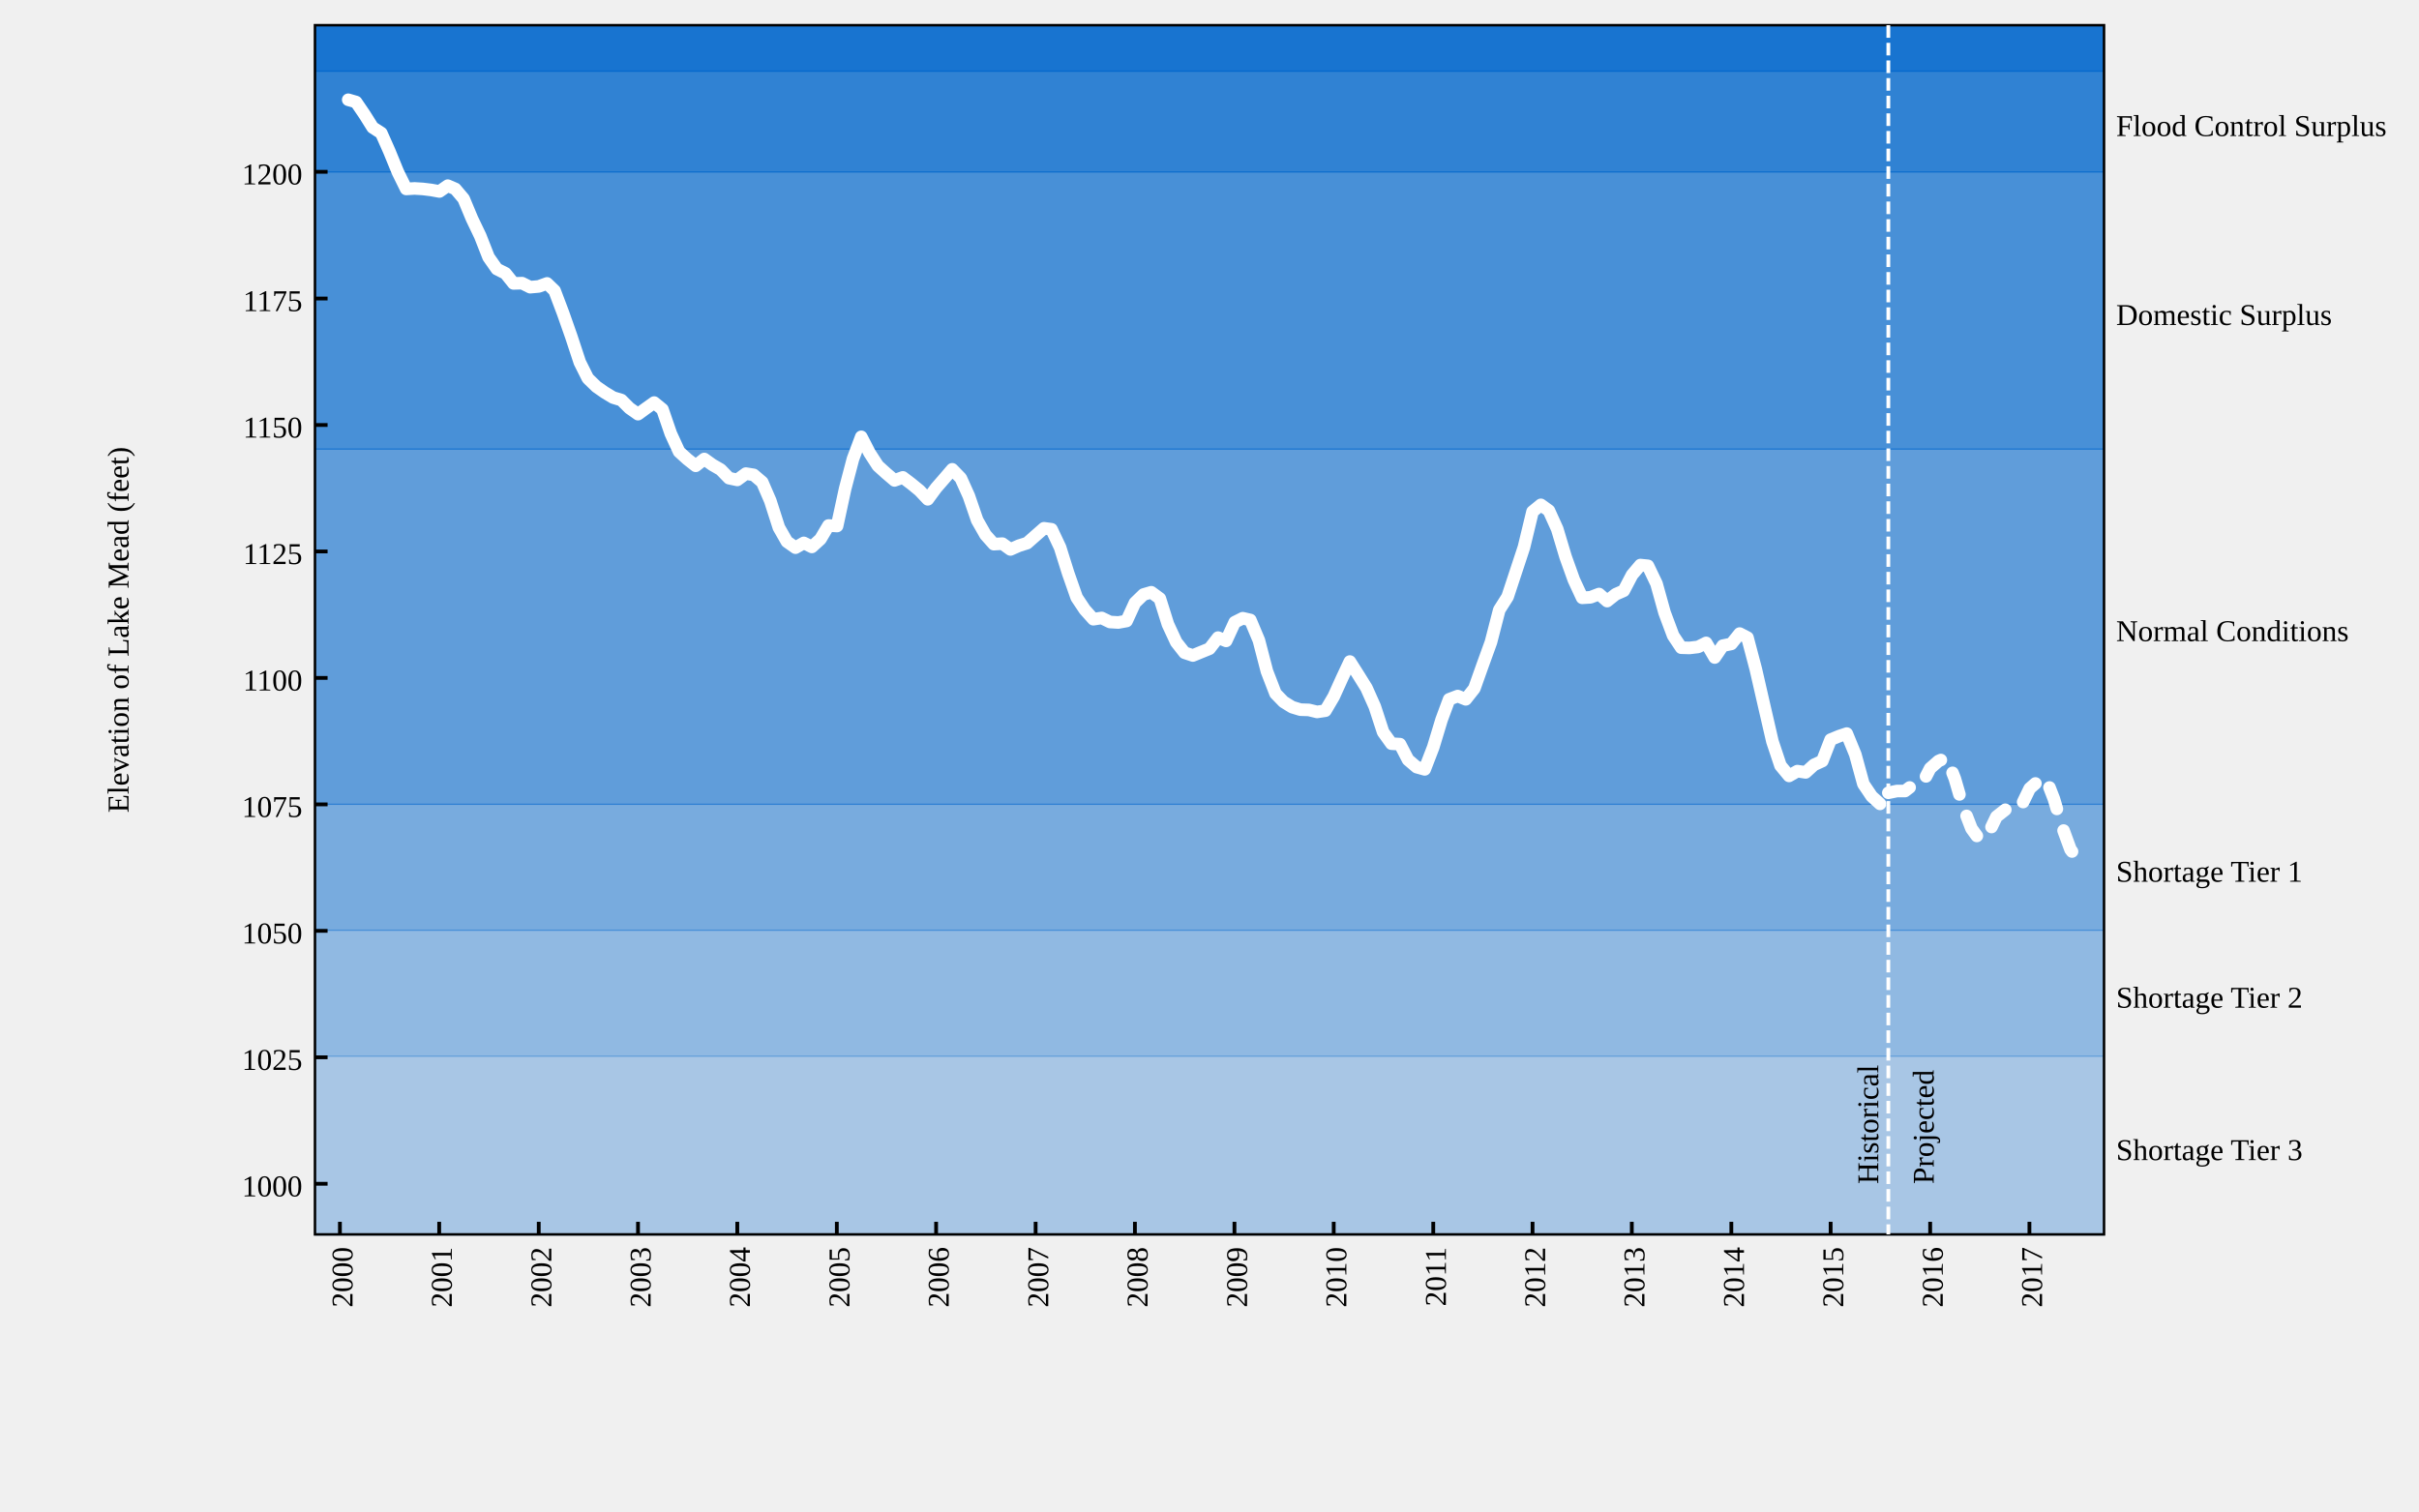
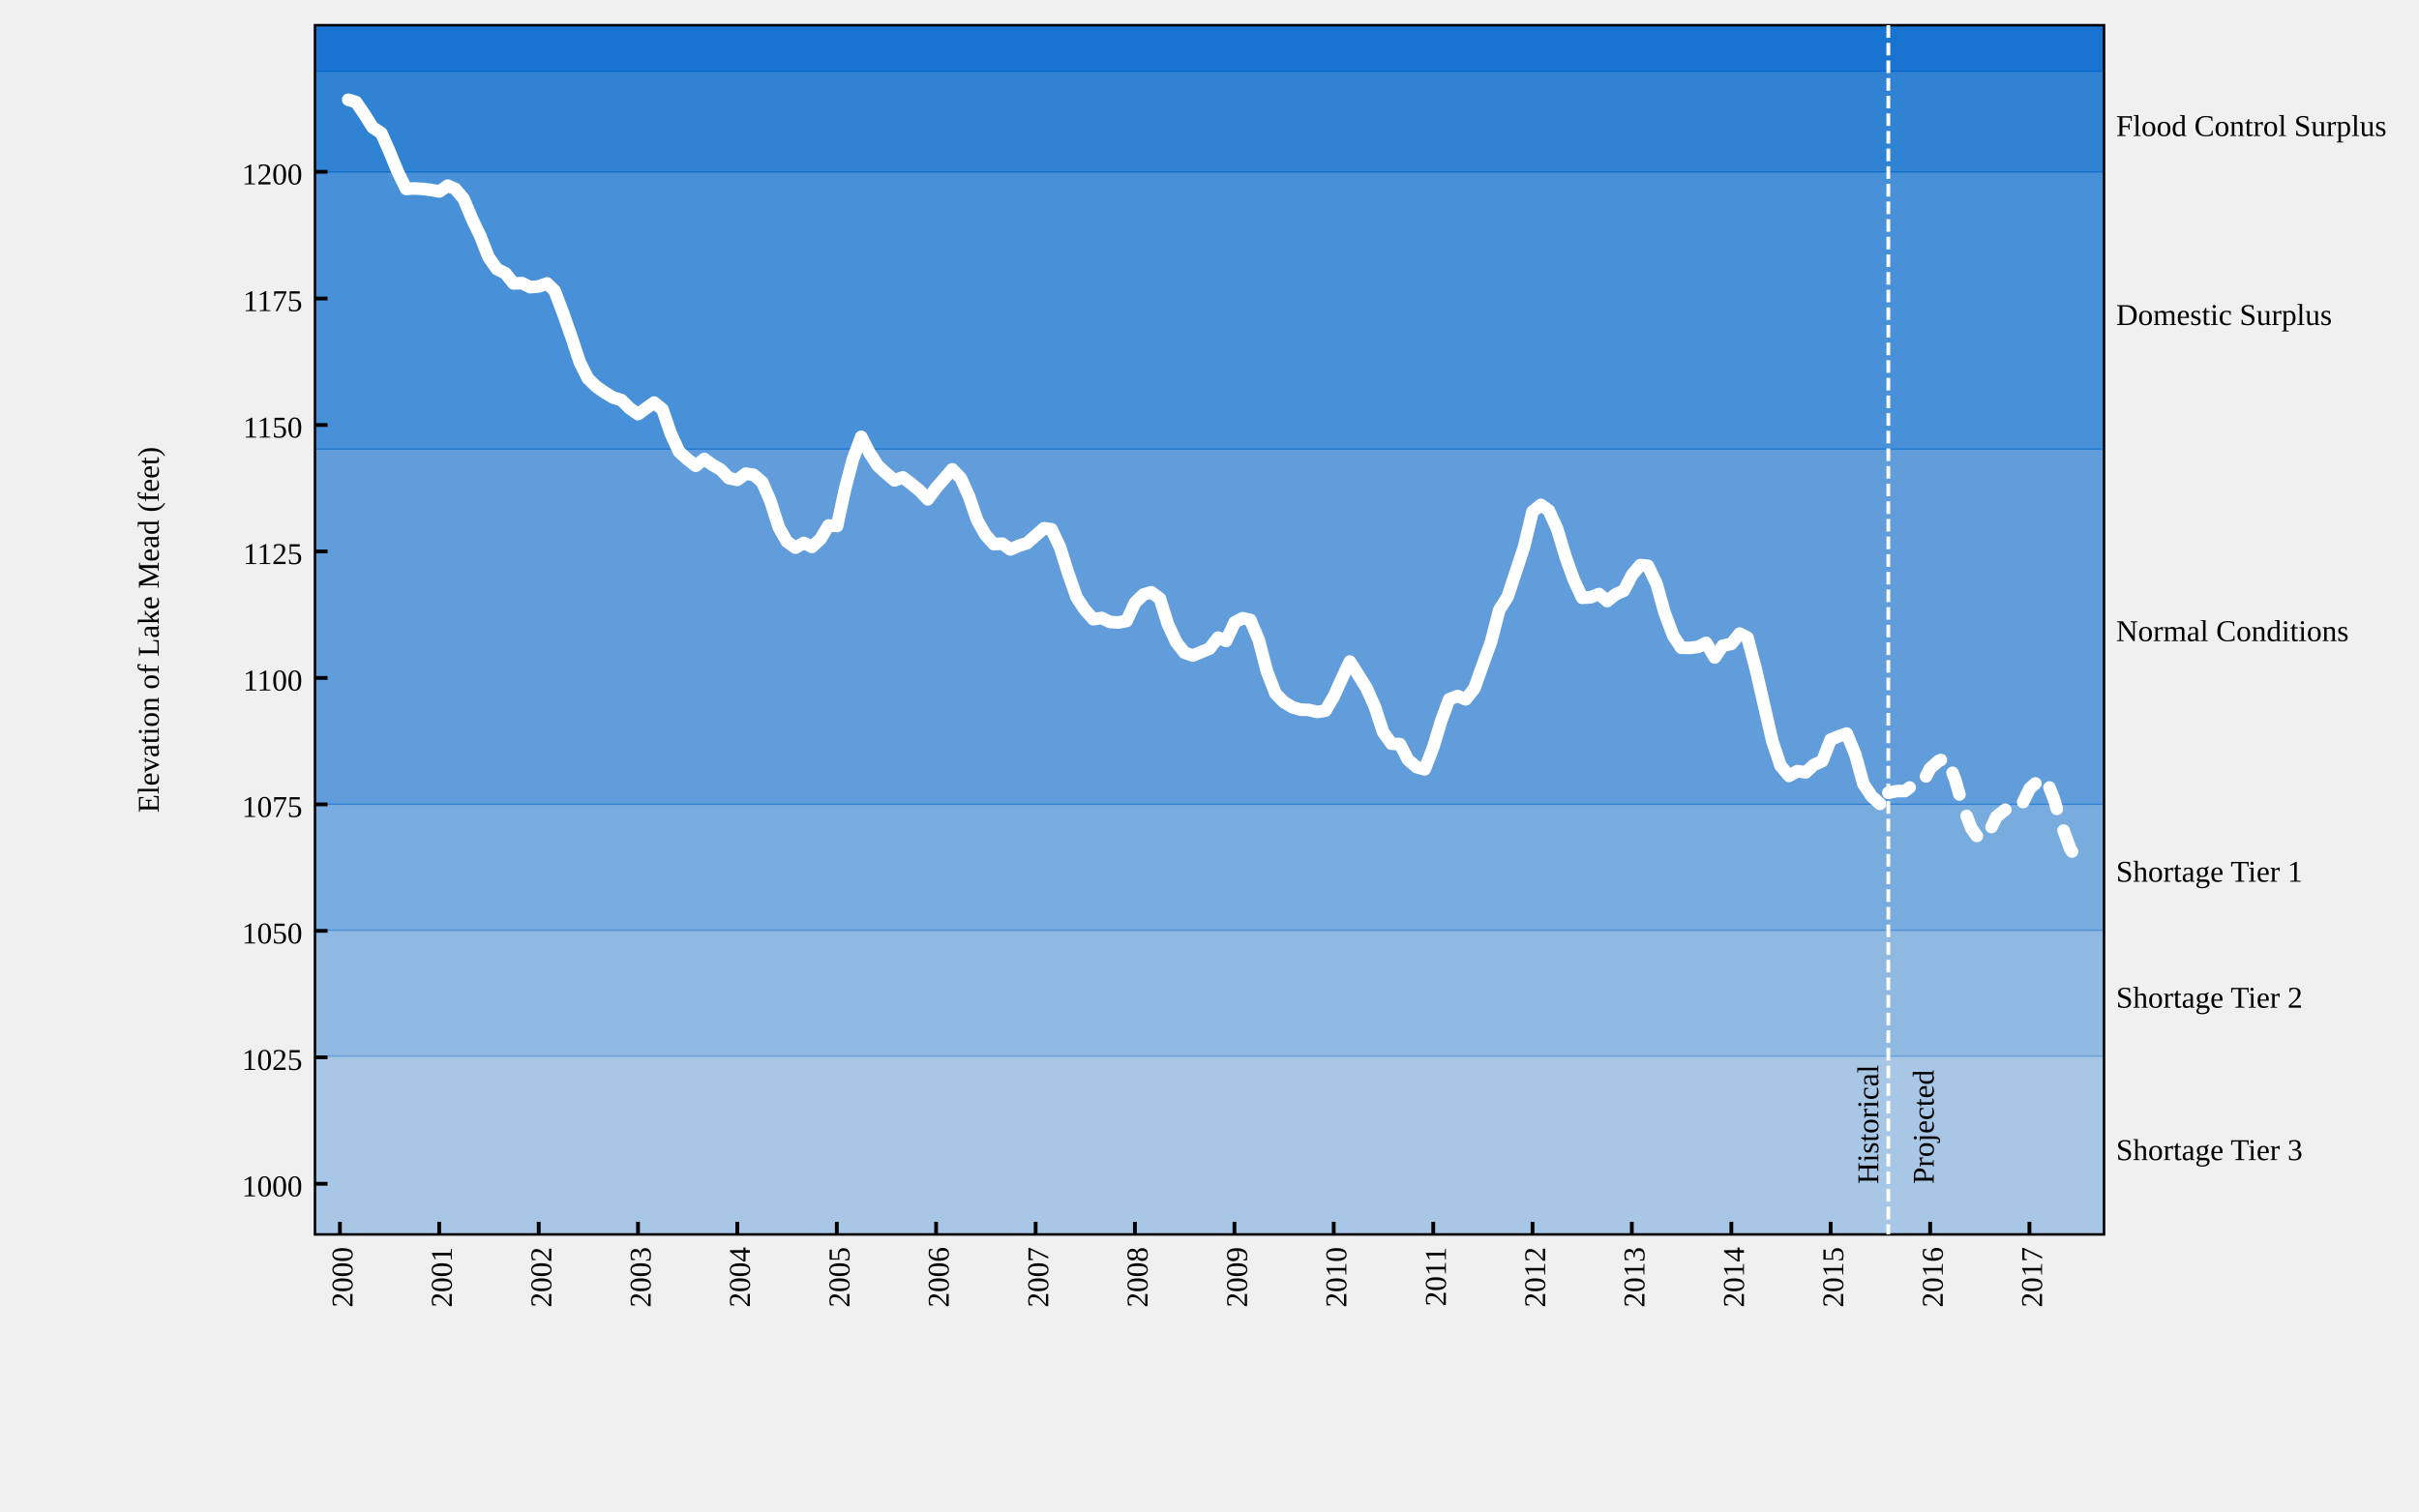
<svg xmlns="http://www.w3.org/2000/svg" version="1.1" preserveAspectRatio="xMinYMin meet" viewBox="0 0 960 600" id="mead-elev-projected-svg">
  <rect id="peak" x="125" y="10" width="710" height="18.5" fill="#0066CC" opacity="0.9" class="level-fill" />
  <rect id="flood" x="125" y="28" width="710" height="40.5" fill="#0066CC" opacity="0.8" class="level-fill" />
  <rect id="surplus" x="125" y="68" width="710" height="110.5" fill="#0066CC" opacity="0.7" class="level-fill" />
  <rect id="normal" x="125" y="178" width="710" height="141.5" fill="#0066CC" opacity="0.6" class="level-fill" />
  <rect id="shortage1" x="125" y="319" width="710" height="50.5" fill="#0066CC" opacity="0.5" class="level-fill" />
  <rect id="shortage2" x="125" y="369" width="710" height="50.5" fill="#0066CC" opacity="0.4" class="level-fill" />
  <rect id="shortage3" x="125" y="419" width="710" height="71.5" fill="#0066CC" opacity="0.3" class="level-fill" />
  <g class="hidden" id="condition-markers">
    <text x="835" y="48" dy="0.5em" dx="0.4em" class="small-text">Flood Control Surplus</text>
    <text x="835" y="123" dy="0.5em" dx="0.4em" class="small-text">Domestic Surplus</text>
    <text x="835" y="248.5" dy="0.5em" dx="0.4em" class="small-text">Normal Conditions</text>
    <text x="835" y="344" dy="0.5em" dx="0.4em" class="small-text">Shortage Tier 1</text>
    <text x="835" y="394" dy="0.5em" dx="0.4em" class="small-text">Shortage Tier 2</text>
    <text x="835" y="454.5" dy="0.5em" dx="0.4em" class="small-text">Shortage Tier 3</text>
  </g>
  <g id="axes" class="label">
    <rect id="axis.box" x="125.0" y="10.0" width="710.0" height="480.0" style="fill:none;stroke:black" />
-     <text transform="translate(75.0,250.0)rotate(270)" text-anchor="middle" id="y-label" dy="-2em">Elevation of Lake Mead (feet)</text>
+     <text transform="translate(75.0,250.0)rotate(270)" text-anchor="middle" id="y-label" dy="-1em">Elevation of Lake Mead (feet)</text>
    <line x1="134.9" y1="490.0" x2="134.9" y2="485.0" style="stroke:black;stroke-width:1.5" />
    <text transform="translate(139.9,495.0)rotate(270)" text-anchor="end">2000</text>
    <line x1="174.3" y1="490.0" x2="174.3" y2="485.0" style="stroke:black;stroke-width:1.5" />
    <text transform="translate(179.3,495.0)rotate(270)" text-anchor="end">2001</text>
    <line x1="213.8" y1="490.0" x2="213.8" y2="485.0" style="stroke:black;stroke-width:1.5" />
    <text transform="translate(218.8,495.0)rotate(270)" text-anchor="end">2002</text>
    <line x1="253.2" y1="490.0" x2="253.2" y2="485.0" style="stroke:black;stroke-width:1.5" />
    <text transform="translate(258.2,495.0)rotate(270)" text-anchor="end">2003</text>
    <line x1="292.6" y1="490.0" x2="292.6" y2="485.0" style="stroke:black;stroke-width:1.5" />
    <text transform="translate(297.6,495.0)rotate(270)" text-anchor="end">2004</text>
    <line x1="332.1" y1="490.0" x2="332.1" y2="485.0" style="stroke:black;stroke-width:1.5" />
    <text transform="translate(337.1,495.0)rotate(270)" text-anchor="end">2005</text>
    <line x1="371.5" y1="490.0" x2="371.5" y2="485.0" style="stroke:black;stroke-width:1.5" />
    <text transform="translate(376.5,495.0)rotate(270)" text-anchor="end">2006</text>
    <line x1="411.0" y1="490.0" x2="411.0" y2="485.0" style="stroke:black;stroke-width:1.5" />
    <text transform="translate(416.0,495.0)rotate(270)" text-anchor="end">2007</text>
    <line x1="450.4" y1="490.0" x2="450.4" y2="485.0" style="stroke:black;stroke-width:1.5" />
    <text transform="translate(455.4,495.0)rotate(270)" text-anchor="end">2008</text>
    <line x1="489.9" y1="490.0" x2="489.9" y2="485.0" style="stroke:black;stroke-width:1.5" />
    <text transform="translate(494.9,495.0)rotate(270)" text-anchor="end">2009</text>
    <line x1="529.3" y1="490.0" x2="529.3" y2="485.0" style="stroke:black;stroke-width:1.5" />
    <text transform="translate(534.3,495.0)rotate(270)" text-anchor="end">2010</text>
    <line x1="568.8" y1="490.0" x2="568.8" y2="485.0" style="stroke:black;stroke-width:1.5" />
    <text transform="translate(573.8,495.0)rotate(270)" text-anchor="end">2011</text>
    <line x1="608.2" y1="490.0" x2="608.2" y2="485.0" style="stroke:black;stroke-width:1.5" />
    <text transform="translate(613.2,495.0)rotate(270)" text-anchor="end">2012</text>
    <line x1="647.6" y1="490.0" x2="647.6" y2="485.0" style="stroke:black;stroke-width:1.5" />
    <text transform="translate(652.6,495.0)rotate(270)" text-anchor="end">2013</text>
    <line x1="687.1" y1="490.0" x2="687.1" y2="485.0" style="stroke:black;stroke-width:1.5" />
    <text transform="translate(692.1,495.0)rotate(270)" text-anchor="end">2014</text>
    <line x1="726.5" y1="490.0" x2="726.5" y2="485.0" style="stroke:black;stroke-width:1.5" />
    <text transform="translate(731.5,495.0)rotate(270)" text-anchor="end">2015</text>
    <line x1="766.0" y1="490.0" x2="766.0" y2="485.0" style="stroke:black;stroke-width:1.5" />
    <text transform="translate(771.0,495.0)rotate(270)" text-anchor="end">2016</text>
    <line x1="805.4" y1="490.0" x2="805.4" y2="485.0" style="stroke:black;stroke-width:1.5" />
    <text transform="translate(810.4,495.0)rotate(270)" text-anchor="end">2017</text>
    <line x1="125.0" y1="469.9" x2="130.0" y2="469.9" style="stroke:black;stroke-width:1.5" />
    <text transform="translate(120.0,474.9)rotate(0)" text-anchor="end">1000</text>
    <line x1="125.0" y1="419.7" x2="130.0" y2="419.7" style="stroke:black;stroke-width:1.5" />
    <text transform="translate(120.0,424.7)rotate(0)" text-anchor="end">1025</text>
    <line x1="125.0" y1="369.5" x2="130.0" y2="369.5" style="stroke:black;stroke-width:1.5" />
    <text transform="translate(120.0,374.5)rotate(0)" text-anchor="end">1050</text>
    <line x1="125.0" y1="319.3" x2="130.0" y2="319.3" style="stroke:black;stroke-width:1.5" />
    <text transform="translate(120.0,324.3)rotate(0)" text-anchor="end">1075</text>
    <line x1="125.0" y1="269.1" x2="130.0" y2="269.1" style="stroke:black;stroke-width:1.5" />
    <text transform="translate(120.0,274.1)rotate(0)" text-anchor="end">1100</text>
    <line x1="125.0" y1="218.9" x2="130.0" y2="218.9" style="stroke:black;stroke-width:1.5" />
    <text transform="translate(120.0,223.9)rotate(0)" text-anchor="end">1125</text>
    <line x1="125.0" y1="168.7" x2="130.0" y2="168.7" style="stroke:black;stroke-width:1.5" />
    <text transform="translate(120.0,173.7)rotate(0)" text-anchor="end">1150</text>
    <line x1="125.0" y1="118.5" x2="130.0" y2="118.5" style="stroke:black;stroke-width:1.5" />
    <text transform="translate(120.0,123.5)rotate(0)" text-anchor="end">1175</text>
    <line x1="125.0" y1="68.2" x2="130.0" y2="68.2" style="stroke:black;stroke-width:1.5" />
    <text transform="translate(120.0,73.2)rotate(0)" text-anchor="end">1200</text>
    <g id="legend" class="label" alignment-baseline="central">
      <text id="date_text" x="155" y="450" dy="-0.6em" dx="0.4em" class="legend"> </text>
      <text id="elev_text" x="155" y="450" dy="0.4em" dx="0.4em" fill="#000000" class="legend"> </text>
      <text id="model_text" x="155" y="450" dy="1.6em" dx="0.4em" fill="#000000" class="legend"> </text>
      <line id="legend-line" x1="140" x2="155" y1="450" y2="450" fill="none" style="stroke:#FFFFFF;stroke-width:5;stroke-linejoin:round;stroke-linecap:round" visibility="hidden" />
    </g>
    <path d="M749.4,10.0 L749.4,490.0 " fill="none" style="stroke:#FFFFFF;stroke-width:1.5;stroke-dasharray:5,2" />
    <text id="Historical-marker" class="hidden" transform="rotate(-90,745.4,470.0),translate(745.4,470.0)">Historical</text>
    <text id="Projected-marker" class="hidden" transform="rotate(-90,767.4,470.0),translate(767.4,470.0)">Projected</text>
    <path d="M138.2,39.6 L141.3,40.5 L144.7,45.5 L147.9,50.6 L151.3,52.8 L154.5,60.0 L157.9,68.3 L161.2,75.0 L164.5,74.8 L167.8,75.0 L171.1,75.4 L174.4,76.0 L177.7,73.7 L180.7,75.0 L184.0,78.9 L187.3,86.8 L190.6,93.7 L193.9,102.1 L197.2,106.8 L200.6,108.5 L203.8,112.5 L207.2,112.4 L210.4,114.0 L213.8,113.7 L217.1,112.5 L220.1,115.4 L223.5,124.4 L226.7,133.5 L230.1,143.8 L233.3,150.2 L236.7,153.5 L240.0,155.8 L243.3,157.8 L246.6,158.8 L249.8,162.0 L253.2,164.4 L256.5,162.0 L259.6,159.8 L262.9,162.5 L266.2,172.1 L269.5,179.3 L272.8,182.3 L276.1,184.9 L279.5,182.2 L282.7,184.5 L286.0,186.4 L289.3,189.8 L292.6,190.5 L296.0,188.0 L299.1,188.5 L302.5,191.4 L305.7,198.8 L309.1,209.4 L312.3,215.0 L315.7,217.4 L319.0,215.5 L322.2,217.1 L325.6,214.0 L328.8,208.6 L332.2,208.8 L335.4,194.0 L338.5,182.2 L341.8,173.4 L345.1,179.8 L348.4,184.9 L351.6,187.8 L355.0,190.7 L358.3,189.5 L361.6,192.0 L364.9,194.7 L368.2,198.2 L371.5,193.7 L374.9,189.8 L377.9,186.3 L381.3,189.8 L384.5,196.9 L387.8,206.5 L391.1,212.3 L394.4,216.0 L397.8,215.8 L401.0,218.1 L404.4,216.6 L407.6,215.6 L411.0,212.6 L414.3,209.7 L417.3,210.1 L420.7,217.3 L423.9,227.5 L427.3,237.2 L430.5,242.0 L433.9,245.8 L437.2,245.3 L440.5,246.9 L443.8,247.1 L447.1,246.5 L450.4,239.3 L453.8,236.0 L456.9,235.1 L460.3,237.6 L463.5,247.8 L466.8,254.9 L470.1,259.1 L473.4,260.2 L476.8,258.8 L480.0,257.5 L483.4,253.1 L486.6,254.4 L490.0,247.0 L493.2,245.4 L496.2,246.1 L499.6,254.2 L502.8,266.5 L506.2,275.3 L509.4,278.6 L512.8,280.7 L516.1,281.7 L519.4,281.8 L522.7,282.6 L526.0,282.1 L529.3,276.5 L532.7,269.0 L535.7,262.6 L539.0,267.8 L542.3,273.1 L545.6,280.5 L548.9,290.6 L552.2,295.2 L555.6,295.4 L558.8,301.6 L562.2,304.5 L565.4,305.4 L568.8,296.6 L572.1,285.7 L575.1,277.6 L578.5,276.3 L581.7,277.6 L585.1,273.3 L588.3,264.3 L591.7,254.9 L595.0,242.1 L598.3,236.9 L601.6,226.9 L604.8,217.2 L608.2,203.1 L611.5,200.4 L614.7,202.7 L618.0,210.0 L621.3,221.0 L624.6,230.2 L627.9,237.3 L631.2,237.1 L634.6,235.8 L637.8,238.6 L641.2,235.9 L644.4,234.5 L647.7,228.2 L651.0,224.3 L654.0,224.6 L657.4,231.7 L660.6,243.2 L664.0,252.3 L667.2,257.1 L670.5,257.2 L673.9,256.8 L677.1,255.2 L680.5,261.0 L683.7,256.3 L687.1,255.6 L690.4,251.5 L693.5,253.1 L696.8,265.6 L700.1,280.0 L703.4,294.3 L706.6,303.9 L710.0,308.0 L713.3,306.1 L716.6,306.6 L719.9,303.6 L723.2,302.1 L726.5,293.6 L729.9,292.2 L732.9,291.2 L736.3,299.5 L739.5,311.2 L742.8,316.1 L746.1,319.1 " fill="none" style="stroke:#FFFFFF;stroke-width:5;stroke-linejoin:round;stroke-linecap:round" />
    <path d="M749.4,314.7 L752.8,314.0 L756.0,314.0 L759.4,311.4 L762.6,311.6 L766.0,305.0 L769.3,302.1 L772.5,300.7 L775.8,309.1 L779.0,320.1 L782.4,328.9 L785.6,333.3 L789.0,331.1 L792.3,324.2 L795.6,321.6 L798.9,318.9 L802.2,319.8 L805.5,313.0 L808.8,310.1 L811.8,308.6 L815.1,317.1 L818.4,328.2 L821.7,337.2 L825.0,341.6 " fill="none" id="dashed-projection" class="hidden" style="stroke:#FFFFFF;stroke-width:5;stroke-linejoin:round;stroke-dasharray:9;stroke-linecap:round" />
    <rect id="2000-01-31" x="134.71" y="10" width="7.00" height="480" fill-opacity="0.0" />
    <rect id="2000-02-29" x="137.85" y="10" width="7.00" height="480" fill-opacity="0.0" />
    <rect id="2000-03-31" x="141.20" y="10" width="7.00" height="480" fill-opacity="0.0" />
    <rect id="2000-04-30" x="144.44" y="10" width="7.00" height="480" fill-opacity="0.0" />
    <rect id="2000-05-31" x="147.79" y="10" width="7.00" height="480" fill-opacity="0.0" />
    <rect id="2000-06-30" x="151.03" y="10" width="7.00" height="480" fill-opacity="0.0" />
    <rect id="2000-07-31" x="154.38" y="10" width="7.00" height="480" fill-opacity="0.0" />
    <rect id="2000-08-31" x="157.73" y="10" width="7.00" height="480" fill-opacity="0.0" />
    <rect id="2000-09-30" x="160.97" y="10" width="7.00" height="480" fill-opacity="0.0" />
    <rect id="2000-10-31" x="164.32" y="10" width="7.00" height="480" fill-opacity="0.0" />
    <rect id="2000-11-30" x="167.56" y="10" width="7.00" height="480" fill-opacity="0.0" />
    <rect id="2000-12-31" x="170.91" y="10" width="7.00" height="480" fill-opacity="0.0" />
    <rect id="2001-01-31" x="174.16" y="10" width="7.00" height="480" fill-opacity="0.0" />
    <rect id="2001-02-28" x="177.18" y="10" width="7.00" height="480" fill-opacity="0.0" />
    <rect id="2001-03-31" x="180.53" y="10" width="7.00" height="480" fill-opacity="0.0" />
    <rect id="2001-04-30" x="183.77" y="10" width="7.00" height="480" fill-opacity="0.0" />
    <rect id="2001-05-31" x="187.12" y="10" width="7.00" height="480" fill-opacity="0.0" />
    <rect id="2001-06-30" x="190.37" y="10" width="7.00" height="480" fill-opacity="0.0" />
    <rect id="2001-07-31" x="193.72" y="10" width="7.00" height="480" fill-opacity="0.0" />
    <rect id="2001-08-31" x="197.07" y="10" width="7.00" height="480" fill-opacity="0.0" />
    <rect id="2001-09-30" x="200.31" y="10" width="7.00" height="480" fill-opacity="0.0" />
    <rect id="2001-10-31" x="203.66" y="10" width="7.00" height="480" fill-opacity="0.0" />
    <rect id="2001-11-30" x="206.90" y="10" width="7.00" height="480" fill-opacity="0.0" />
    <rect id="2001-12-31" x="210.25" y="10" width="7.00" height="480" fill-opacity="0.0" />
    <rect id="2002-01-31" x="213.60" y="10" width="7.00" height="480" fill-opacity="0.0" />
    <rect id="2002-02-28" x="216.63" y="10" width="7.00" height="480" fill-opacity="0.0" />
    <rect id="2002-03-31" x="219.98" y="10" width="7.00" height="480" fill-opacity="0.0" />
    <rect id="2002-04-30" x="223.22" y="10" width="7.00" height="480" fill-opacity="0.0" />
    <rect id="2002-05-31" x="226.57" y="10" width="7.00" height="480" fill-opacity="0.0" />
    <rect id="2002-06-30" x="229.81" y="10" width="7.00" height="480" fill-opacity="0.0" />
    <rect id="2002-07-31" x="233.16" y="10" width="7.00" height="480" fill-opacity="0.0" />
    <rect id="2002-08-31" x="236.51" y="10" width="7.00" height="480" fill-opacity="0.0" />
    <rect id="2002-09-30" x="239.75" y="10" width="7.00" height="480" fill-opacity="0.0" />
    <rect id="2002-10-31" x="243.10" y="10" width="7.00" height="480" fill-opacity="0.0" />
    <rect id="2002-11-30" x="246.34" y="10" width="7.00" height="480" fill-opacity="0.0" />
    <rect id="2002-12-31" x="249.69" y="10" width="7.00" height="480" fill-opacity="0.0" />
    <rect id="2003-01-31" x="253.04" y="10" width="7.00" height="480" fill-opacity="0.0" />
    <rect id="2003-02-28" x="256.07" y="10" width="7.00" height="480" fill-opacity="0.0" />
    <rect id="2003-03-31" x="259.42" y="10" width="7.00" height="480" fill-opacity="0.0" />
    <rect id="2003-04-30" x="262.66" y="10" width="7.00" height="480" fill-opacity="0.0" />
    <rect id="2003-05-31" x="266.01" y="10" width="7.00" height="480" fill-opacity="0.0" />
    <rect id="2003-06-30" x="269.25" y="10" width="7.00" height="480" fill-opacity="0.0" />
    <rect id="2003-07-31" x="272.60" y="10" width="7.00" height="480" fill-opacity="0.0" />
    <rect id="2003-08-31" x="275.95" y="10" width="7.00" height="480" fill-opacity="0.0" />
    <rect id="2003-09-30" x="279.20" y="10" width="7.00" height="480" fill-opacity="0.0" />
    <rect id="2003-10-31" x="282.55" y="10" width="7.00" height="480" fill-opacity="0.0" />
    <rect id="2003-11-30" x="285.79" y="10" width="7.00" height="480" fill-opacity="0.0" />
    <rect id="2003-12-31" x="289.14" y="10" width="7.00" height="480" fill-opacity="0.0" />
    <rect id="2004-01-31" x="292.49" y="10" width="7.00" height="480" fill-opacity="0.0" />
    <rect id="2004-02-29" x="295.62" y="10" width="7.00" height="480" fill-opacity="0.0" />
    <rect id="2004-03-31" x="298.97" y="10" width="7.00" height="480" fill-opacity="0.0" />
    <rect id="2004-04-30" x="302.21" y="10" width="7.00" height="480" fill-opacity="0.0" />
    <rect id="2004-05-31" x="305.57" y="10" width="7.00" height="480" fill-opacity="0.0" />
    <rect id="2004-06-30" x="308.81" y="10" width="7.00" height="480" fill-opacity="0.0" />
    <rect id="2004-07-31" x="312.16" y="10" width="7.00" height="480" fill-opacity="0.0" />
    <rect id="2004-08-31" x="315.51" y="10" width="7.00" height="480" fill-opacity="0.0" />
    <rect id="2004-09-30" x="318.75" y="10" width="7.00" height="480" fill-opacity="0.0" />
    <rect id="2004-10-31" x="322.10" y="10" width="7.00" height="480" fill-opacity="0.0" />
    <rect id="2004-11-30" x="325.34" y="10" width="7.00" height="480" fill-opacity="0.0" />
    <rect id="2004-12-31" x="328.69" y="10" width="7.00" height="480" fill-opacity="0.0" />
    <rect id="2005-01-31" x="331.93" y="10" width="7.00" height="480" fill-opacity="0.0" />
    <rect id="2005-02-28" x="334.96" y="10" width="7.00" height="480" fill-opacity="0.0" />
    <rect id="2005-03-31" x="338.31" y="10" width="7.00" height="480" fill-opacity="0.0" />
    <rect id="2005-04-30" x="341.55" y="10" width="7.00" height="480" fill-opacity="0.0" />
    <rect id="2005-05-31" x="344.90" y="10" width="7.00" height="480" fill-opacity="0.0" />
    <rect id="2005-06-30" x="348.14" y="10" width="7.00" height="480" fill-opacity="0.0" />
    <rect id="2005-07-31" x="351.49" y="10" width="7.00" height="480" fill-opacity="0.0" />
    <rect id="2005-08-31" x="354.84" y="10" width="7.00" height="480" fill-opacity="0.0" />
    <rect id="2005-09-30" x="358.09" y="10" width="7.00" height="480" fill-opacity="0.0" />
    <rect id="2005-10-31" x="361.44" y="10" width="7.00" height="480" fill-opacity="0.0" />
    <rect id="2005-11-30" x="364.68" y="10" width="7.00" height="480" fill-opacity="0.0" />
    <rect id="2005-12-31" x="368.03" y="10" width="7.00" height="480" fill-opacity="0.0" />
    <rect id="2006-01-31" x="371.38" y="10" width="7.00" height="480" fill-opacity="0.0" />
    <rect id="2006-02-28" x="374.40" y="10" width="7.00" height="480" fill-opacity="0.0" />
    <rect id="2006-03-31" x="377.75" y="10" width="7.00" height="480" fill-opacity="0.0" />
    <rect id="2006-04-30" x="381.00" y="10" width="7.00" height="480" fill-opacity="0.0" />
    <rect id="2006-05-31" x="384.35" y="10" width="7.00" height="480" fill-opacity="0.0" />
    <rect id="2006-06-30" x="387.59" y="10" width="7.00" height="480" fill-opacity="0.0" />
    <rect id="2006-07-31" x="390.94" y="10" width="7.00" height="480" fill-opacity="0.0" />
    <rect id="2006-08-31" x="394.29" y="10" width="7.00" height="480" fill-opacity="0.0" />
    <rect id="2006-09-30" x="397.53" y="10" width="7.00" height="480" fill-opacity="0.0" />
    <rect id="2006-10-31" x="400.88" y="10" width="7.00" height="480" fill-opacity="0.0" />
    <rect id="2006-11-30" x="404.12" y="10" width="7.00" height="480" fill-opacity="0.0" />
    <rect id="2006-12-31" x="407.47" y="10" width="7.00" height="480" fill-opacity="0.0" />
    <rect id="2007-01-31" x="410.82" y="10" width="7.00" height="480" fill-opacity="0.0" />
    <rect id="2007-02-28" x="413.85" y="10" width="7.00" height="480" fill-opacity="0.0" />
    <rect id="2007-03-31" x="417.20" y="10" width="7.00" height="480" fill-opacity="0.0" />
    <rect id="2007-04-30" x="420.44" y="10" width="7.00" height="480" fill-opacity="0.0" />
    <rect id="2007-05-31" x="423.79" y="10" width="7.00" height="480" fill-opacity="0.0" />
    <rect id="2007-06-30" x="427.03" y="10" width="7.00" height="480" fill-opacity="0.0" />
    <rect id="2007-07-31" x="430.38" y="10" width="7.00" height="480" fill-opacity="0.0" />
    <rect id="2007-08-31" x="433.73" y="10" width="7.00" height="480" fill-opacity="0.0" />
    <rect id="2007-09-30" x="436.97" y="10" width="7.00" height="480" fill-opacity="0.0" />
    <rect id="2007-10-31" x="440.32" y="10" width="7.00" height="480" fill-opacity="0.0" />
    <rect id="2007-11-30" x="443.57" y="10" width="7.00" height="480" fill-opacity="0.0" />
    <rect id="2007-12-31" x="446.92" y="10" width="7.00" height="480" fill-opacity="0.0" />
    <rect id="2008-01-31" x="450.27" y="10" width="7.00" height="480" fill-opacity="0.0" />
    <rect id="2008-02-29" x="453.40" y="10" width="7.00" height="480" fill-opacity="0.0" />
    <rect id="2008-03-31" x="456.75" y="10" width="7.00" height="480" fill-opacity="0.0" />
    <rect id="2008-04-30" x="459.99" y="10" width="7.00" height="480" fill-opacity="0.0" />
    <rect id="2008-05-31" x="463.34" y="10" width="7.00" height="480" fill-opacity="0.0" />
    <rect id="2008-06-30" x="466.58" y="10" width="7.00" height="480" fill-opacity="0.0" />
    <rect id="2008-07-31" x="469.93" y="10" width="7.00" height="480" fill-opacity="0.0" />
    <rect id="2008-08-31" x="473.29" y="10" width="7.00" height="480" fill-opacity="0.0" />
    <rect id="2008-09-30" x="476.53" y="10" width="7.00" height="480" fill-opacity="0.0" />
    <rect id="2008-10-31" x="479.88" y="10" width="7.00" height="480" fill-opacity="0.0" />
    <rect id="2008-11-30" x="483.12" y="10" width="7.00" height="480" fill-opacity="0.0" />
    <rect id="2008-12-31" x="486.47" y="10" width="7.00" height="480" fill-opacity="0.0" />
    <rect id="2009-01-31" x="489.71" y="10" width="7.00" height="480" fill-opacity="0.0" />
    <rect id="2009-02-28" x="492.74" y="10" width="7.00" height="480" fill-opacity="0.0" />
    <rect id="2009-03-31" x="496.09" y="10" width="7.00" height="480" fill-opacity="0.0" />
    <rect id="2009-04-30" x="499.33" y="10" width="7.00" height="480" fill-opacity="0.0" />
    <rect id="2009-05-31" x="502.68" y="10" width="7.00" height="480" fill-opacity="0.0" />
    <rect id="2009-06-30" x="505.92" y="10" width="7.00" height="480" fill-opacity="0.0" />
    <rect id="2009-07-31" x="509.27" y="10" width="7.00" height="480" fill-opacity="0.0" />
    <rect id="2009-08-31" x="512.62" y="10" width="7.00" height="480" fill-opacity="0.0" />
    <rect id="2009-09-30" x="515.86" y="10" width="7.00" height="480" fill-opacity="0.0" />
    <rect id="2009-10-31" x="519.21" y="10" width="7.00" height="480" fill-opacity="0.0" />
    <rect id="2009-11-30" x="522.46" y="10" width="7.00" height="480" fill-opacity="0.0" />
    <rect id="2009-12-31" x="525.81" y="10" width="7.00" height="480" fill-opacity="0.0" />
    <rect id="2010-01-31" x="529.16" y="10" width="7.00" height="480" fill-opacity="0.0" />
    <rect id="2010-02-28" x="532.18" y="10" width="7.00" height="480" fill-opacity="0.0" />
    <rect id="2010-03-31" x="535.53" y="10" width="7.00" height="480" fill-opacity="0.0" />
    <rect id="2010-04-30" x="538.77" y="10" width="7.00" height="480" fill-opacity="0.0" />
    <rect id="2010-05-31" x="542.12" y="10" width="7.00" height="480" fill-opacity="0.0" />
    <rect id="2010-06-30" x="545.37" y="10" width="7.00" height="480" fill-opacity="0.0" />
    <rect id="2010-07-31" x="548.72" y="10" width="7.00" height="480" fill-opacity="0.0" />
    <rect id="2010-08-31" x="552.07" y="10" width="7.00" height="480" fill-opacity="0.0" />
    <rect id="2010-09-30" x="555.31" y="10" width="7.00" height="480" fill-opacity="0.0" />
    <rect id="2010-10-31" x="558.66" y="10" width="7.00" height="480" fill-opacity="0.0" />
    <rect id="2010-11-30" x="561.90" y="10" width="7.00" height="480" fill-opacity="0.0" />
    <rect id="2010-12-31" x="565.25" y="10" width="7.00" height="480" fill-opacity="0.0" />
    <rect id="2011-01-31" x="568.60" y="10" width="7.00" height="480" fill-opacity="0.0" />
    <rect id="2011-02-28" x="571.63" y="10" width="7.00" height="480" fill-opacity="0.0" />
    <rect id="2011-03-31" x="574.98" y="10" width="7.00" height="480" fill-opacity="0.0" />
    <rect id="2011-04-30" x="578.22" y="10" width="7.00" height="480" fill-opacity="0.0" />
    <rect id="2011-05-31" x="581.57" y="10" width="7.00" height="480" fill-opacity="0.0" />
    <rect id="2011-06-30" x="584.81" y="10" width="7.00" height="480" fill-opacity="0.0" />
    <rect id="2011-07-31" x="588.16" y="10" width="7.00" height="480" fill-opacity="0.0" />
    <rect id="2011-08-31" x="591.51" y="10" width="7.00" height="480" fill-opacity="0.0" />
    <rect id="2011-09-30" x="594.75" y="10" width="7.00" height="480" fill-opacity="0.0" />
    <rect id="2011-10-31" x="598.10" y="10" width="7.00" height="480" fill-opacity="0.0" />
    <rect id="2011-11-30" x="601.34" y="10" width="7.00" height="480" fill-opacity="0.0" />
    <rect id="2011-12-31" x="604.69" y="10" width="7.00" height="480" fill-opacity="0.0" />
    <rect id="2012-01-31" x="608.04" y="10" width="7.00" height="480" fill-opacity="0.0" />
    <rect id="2012-02-29" x="611.18" y="10" width="7.00" height="480" fill-opacity="0.0" />
    <rect id="2012-03-31" x="614.53" y="10" width="7.00" height="480" fill-opacity="0.0" />
    <rect id="2012-04-30" x="617.77" y="10" width="7.00" height="480" fill-opacity="0.0" />
    <rect id="2012-05-31" x="621.12" y="10" width="7.00" height="480" fill-opacity="0.0" />
    <rect id="2012-06-30" x="624.36" y="10" width="7.00" height="480" fill-opacity="0.0" />
    <rect id="2012-07-31" x="627.71" y="10" width="7.00" height="480" fill-opacity="0.0" />
    <rect id="2012-08-31" x="631.06" y="10" width="7.00" height="480" fill-opacity="0.0" />
    <rect id="2012-09-30" x="634.30" y="10" width="7.00" height="480" fill-opacity="0.0" />
    <rect id="2012-10-31" x="637.65" y="10" width="7.00" height="480" fill-opacity="0.0" />
    <rect id="2012-11-30" x="640.90" y="10" width="7.00" height="480" fill-opacity="0.0" />
    <rect id="2012-12-31" x="644.25" y="10" width="7.00" height="480" fill-opacity="0.0" />
    <rect id="2013-01-31" x="647.49" y="10" width="7.00" height="480" fill-opacity="0.0" />
    <rect id="2013-02-28" x="650.51" y="10" width="7.00" height="480" fill-opacity="0.0" />
    <rect id="2013-03-31" x="653.86" y="10" width="7.00" height="480" fill-opacity="0.0" />
    <rect id="2013-04-30" x="657.11" y="10" width="7.00" height="480" fill-opacity="0.0" />
    <rect id="2013-05-31" x="660.46" y="10" width="7.00" height="480" fill-opacity="0.0" />
    <rect id="2013-06-30" x="663.70" y="10" width="7.00" height="480" fill-opacity="0.0" />
    <rect id="2013-07-31" x="667.05" y="10" width="7.00" height="480" fill-opacity="0.0" />
    <rect id="2013-08-31" x="670.40" y="10" width="7.00" height="480" fill-opacity="0.0" />
    <rect id="2013-09-30" x="673.64" y="10" width="7.00" height="480" fill-opacity="0.0" />
    <rect id="2013-10-31" x="676.99" y="10" width="7.00" height="480" fill-opacity="0.0" />
    <rect id="2013-11-30" x="680.23" y="10" width="7.00" height="480" fill-opacity="0.0" />
    <rect id="2013-12-31" x="683.58" y="10" width="7.00" height="480" fill-opacity="0.0" />
    <rect id="2014-01-31" x="686.93" y="10" width="7.00" height="480" fill-opacity="0.0" />
    <rect id="2014-02-28" x="689.96" y="10" width="7.00" height="480" fill-opacity="0.0" />
    <rect id="2014-03-31" x="693.31" y="10" width="7.00" height="480" fill-opacity="0.0" />
    <rect id="2014-04-30" x="696.55" y="10" width="7.00" height="480" fill-opacity="0.0" />
    <rect id="2014-05-31" x="699.90" y="10" width="7.00" height="480" fill-opacity="0.0" />
    <rect id="2014-06-30" x="703.14" y="10" width="7.00" height="480" fill-opacity="0.0" />
    <rect id="2014-07-31" x="706.49" y="10" width="7.00" height="480" fill-opacity="0.0" />
    <rect id="2014-08-31" x="709.84" y="10" width="7.00" height="480" fill-opacity="0.0" />
    <rect id="2014-09-30" x="713.09" y="10" width="7.00" height="480" fill-opacity="0.0" />
    <rect id="2014-10-31" x="716.44" y="10" width="7.00" height="480" fill-opacity="0.0" />
    <rect id="2014-11-30" x="719.68" y="10" width="7.00" height="480" fill-opacity="0.0" />
    <rect id="2014-12-31" x="723.03" y="10" width="7.00" height="480" fill-opacity="0.0" />
    <rect id="2015-01-31" x="726.38" y="10" width="7.00" height="480" fill-opacity="0.0" />
    <rect id="2015-02-28" x="729.40" y="10" width="7.00" height="480" fill-opacity="0.0" />
    <rect id="2015-03-31" x="732.75" y="10" width="7.00" height="480" fill-opacity="0.0" />
    <rect id="2015-04-30" x="736.00" y="10" width="7.00" height="480" fill-opacity="0.0" />
    <rect id="2015-05-31" x="739.35" y="10" width="7.00" height="480" fill-opacity="0.0" />
    <rect id="2015-06-30" x="742.59" y="10" width="7.00" height="480" fill-opacity="0.0" />
    <rect id="2015-07-31" x="745.94" y="10" width="7.00" height="480" fill-opacity="0.0" />
    <rect id="2015-08-31" x="749.29" y="10" width="7.00" height="480" fill-opacity="0.0" />
    <rect id="2015-09-30" x="752.53" y="10" width="7.00" height="480" fill-opacity="0.0" />
    <rect id="2015-10-31" x="755.88" y="10" width="7.00" height="480" fill-opacity="0.0" />
    <rect id="2015-11-30" x="759.12" y="10" width="7.00" height="480" fill-opacity="0.0" />
    <rect id="2015-12-31" x="762.47" y="10" width="7.00" height="480" fill-opacity="0.0" />
    <rect id="2016-01-31" x="765.82" y="10" width="7.00" height="480" fill-opacity="0.0" />
    <rect id="2016-02-29" x="768.96" y="10" width="7.00" height="480" fill-opacity="0.0" />
    <rect id="2016-03-31" x="772.31" y="10" width="7.00" height="480" fill-opacity="0.0" />
    <rect id="2016-04-30" x="775.55" y="10" width="7.00" height="480" fill-opacity="0.0" />
    <rect id="2016-05-31" x="778.90" y="10" width="7.00" height="480" fill-opacity="0.0" />
    <rect id="2016-06-30" x="782.14" y="10" width="7.00" height="480" fill-opacity="0.0" />
    <rect id="2016-07-31" x="785.49" y="10" width="7.00" height="480" fill-opacity="0.0" />
    <rect id="2016-08-31" x="788.84" y="10" width="7.00" height="480" fill-opacity="0.0" />
    <rect id="2016-09-30" x="792.08" y="10" width="7.00" height="480" fill-opacity="0.0" />
    <rect id="2016-10-31" x="795.43" y="10" width="7.00" height="480" fill-opacity="0.0" />
    <rect id="2016-11-30" x="798.67" y="10" width="7.00" height="480" fill-opacity="0.0" />
    <rect id="2016-12-31" x="802.02" y="10" width="7.00" height="480" fill-opacity="0.0" />
    <rect id="2017-01-31" x="805.27" y="10" width="7.00" height="480" fill-opacity="0.0" />
    <rect id="2017-02-28" x="808.29" y="10" width="7.00" height="480" fill-opacity="0.0" />
    <rect id="2017-03-31" x="811.64" y="10" width="7.00" height="480" fill-opacity="0.0" />
    <rect id="2017-04-30" x="814.88" y="10" width="7.00" height="480" fill-opacity="0.0" />
    <rect id="2017-05-31" x="818.23" y="10" width="7.00" height="480" fill-opacity="0.0" />
    <rect id="2017-06-30" x="821.48" y="10" width="7.00" height="480" fill-opacity="0.0" />
    <rect id="2015-04-30" x="736.00" y="10" width="7.00" height="480" fill-opacity="0.0" />
    <rect id="2015-05-31" x="739.35" y="10" width="7.00" height="480" fill-opacity="0.0" />
    <rect id="2015-06-30" x="742.59" y="10" width="7.00" height="480" fill-opacity="0.0" />
    <rect id="2015-07-31" x="745.94" y="10" width="7.00" height="480" fill-opacity="0.0" />
    <rect id="2015-08-31" x="749.29" y="10" width="7.00" height="480" fill-opacity="0.0" />
    <rect id="2015-09-30" x="752.53" y="10" width="7.00" height="480" fill-opacity="0.0" />
    <rect id="2015-10-31" x="755.88" y="10" width="7.00" height="480" fill-opacity="0.0" />
    <rect id="2015-11-30" x="759.12" y="10" width="7.00" height="480" fill-opacity="0.0" />
    <rect id="2015-12-31" x="762.47" y="10" width="7.00" height="480" fill-opacity="0.0" />
    <rect id="2016-01-31" x="765.82" y="10" width="7.00" height="480" fill-opacity="0.0" />
    <rect id="2016-02-29" x="768.96" y="10" width="7.00" height="480" fill-opacity="0.0" />
    <rect id="2016-03-31" x="772.31" y="10" width="7.00" height="480" fill-opacity="0.0" />
    <rect id="2016-04-30" x="775.55" y="10" width="7.00" height="480" fill-opacity="0.0" />
    <rect id="2016-05-31" x="778.90" y="10" width="7.00" height="480" fill-opacity="0.0" />
    <rect id="2016-06-30" x="782.14" y="10" width="7.00" height="480" fill-opacity="0.0" />
    <rect id="2016-07-31" x="785.49" y="10" width="7.00" height="480" fill-opacity="0.0" />
    <rect id="2016-08-31" x="788.84" y="10" width="7.00" height="480" fill-opacity="0.0" />
    <rect id="2016-09-30" x="792.08" y="10" width="7.00" height="480" fill-opacity="0.0" />
    <rect id="2016-10-31" x="795.43" y="10" width="7.00" height="480" fill-opacity="0.0" />
    <rect id="2016-11-30" x="798.67" y="10" width="7.00" height="480" fill-opacity="0.0" />
    <rect id="2016-12-31" x="802.02" y="10" width="7.00" height="480" fill-opacity="0.0" />
    <rect id="2017-01-31" x="805.27" y="10" width="7.00" height="480" fill-opacity="0.0" />
    <rect id="2017-02-28" x="808.29" y="10" width="7.00" height="480" fill-opacity="0.0" />
    <rect id="2017-03-01" x="808.40" y="10" width="7.00" height="480" fill-opacity="0.0" />
    <rect id="2015-04-30" x="736.00" y="10" width="7.00" height="480" fill-opacity="0.0" />
    <rect id="2015-05-31" x="739.35" y="10" width="7.00" height="480" fill-opacity="0.0" />
    <rect id="2015-06-30" x="742.59" y="10" width="7.00" height="480" fill-opacity="0.0" />
    <rect id="2015-07-31" x="745.94" y="10" width="7.00" height="480" fill-opacity="0.0" />
    <rect id="2015-08-31" x="749.29" y="10" width="7.00" height="480" fill-opacity="0.0" />
    <rect id="2015-09-30" x="752.53" y="10" width="7.00" height="480" fill-opacity="0.0" />
    <rect id="2015-10-31" x="755.88" y="10" width="7.00" height="480" fill-opacity="0.0" />
    <rect id="2015-11-30" x="759.12" y="10" width="7.00" height="480" fill-opacity="0.0" />
    <rect id="2015-12-31" x="762.47" y="10" width="7.00" height="480" fill-opacity="0.0" />
    <rect id="2016-01-31" x="765.82" y="10" width="7.00" height="480" fill-opacity="0.0" />
    <rect id="2016-02-29" x="768.96" y="10" width="7.00" height="480" fill-opacity="0.0" />
    <rect id="2016-03-31" x="772.31" y="10" width="7.00" height="480" fill-opacity="0.0" />
    <rect id="2016-04-30" x="775.55" y="10" width="7.00" height="480" fill-opacity="0.0" />
    <rect id="2016-05-31" x="778.90" y="10" width="7.00" height="480" fill-opacity="0.0" />
    <rect id="2016-06-30" x="782.14" y="10" width="7.00" height="480" fill-opacity="0.0" />
    <rect id="2016-07-31" x="785.49" y="10" width="7.00" height="480" fill-opacity="0.0" />
    <rect id="2016-08-31" x="788.84" y="10" width="7.00" height="480" fill-opacity="0.0" />
    <rect id="2016-09-30" x="792.08" y="10" width="7.00" height="480" fill-opacity="0.0" />
    <rect id="2016-10-31" x="795.43" y="10" width="7.00" height="480" fill-opacity="0.0" />
    <rect id="2016-11-30" x="798.67" y="10" width="7.00" height="480" fill-opacity="0.0" />
    <rect id="2016-12-31" x="802.02" y="10" width="7.00" height="480" fill-opacity="0.0" />
    <rect id="2017-01-31" x="805.27" y="10" width="7.00" height="480" fill-opacity="0.0" />
    <rect id="2017-02-28" x="808.29" y="10" width="7.00" height="480" fill-opacity="0.0" />
    <rect id="2017-03-01" x="808.40" y="10" width="7.00" height="480" fill-opacity="0.0" />
  </g>
</svg>
